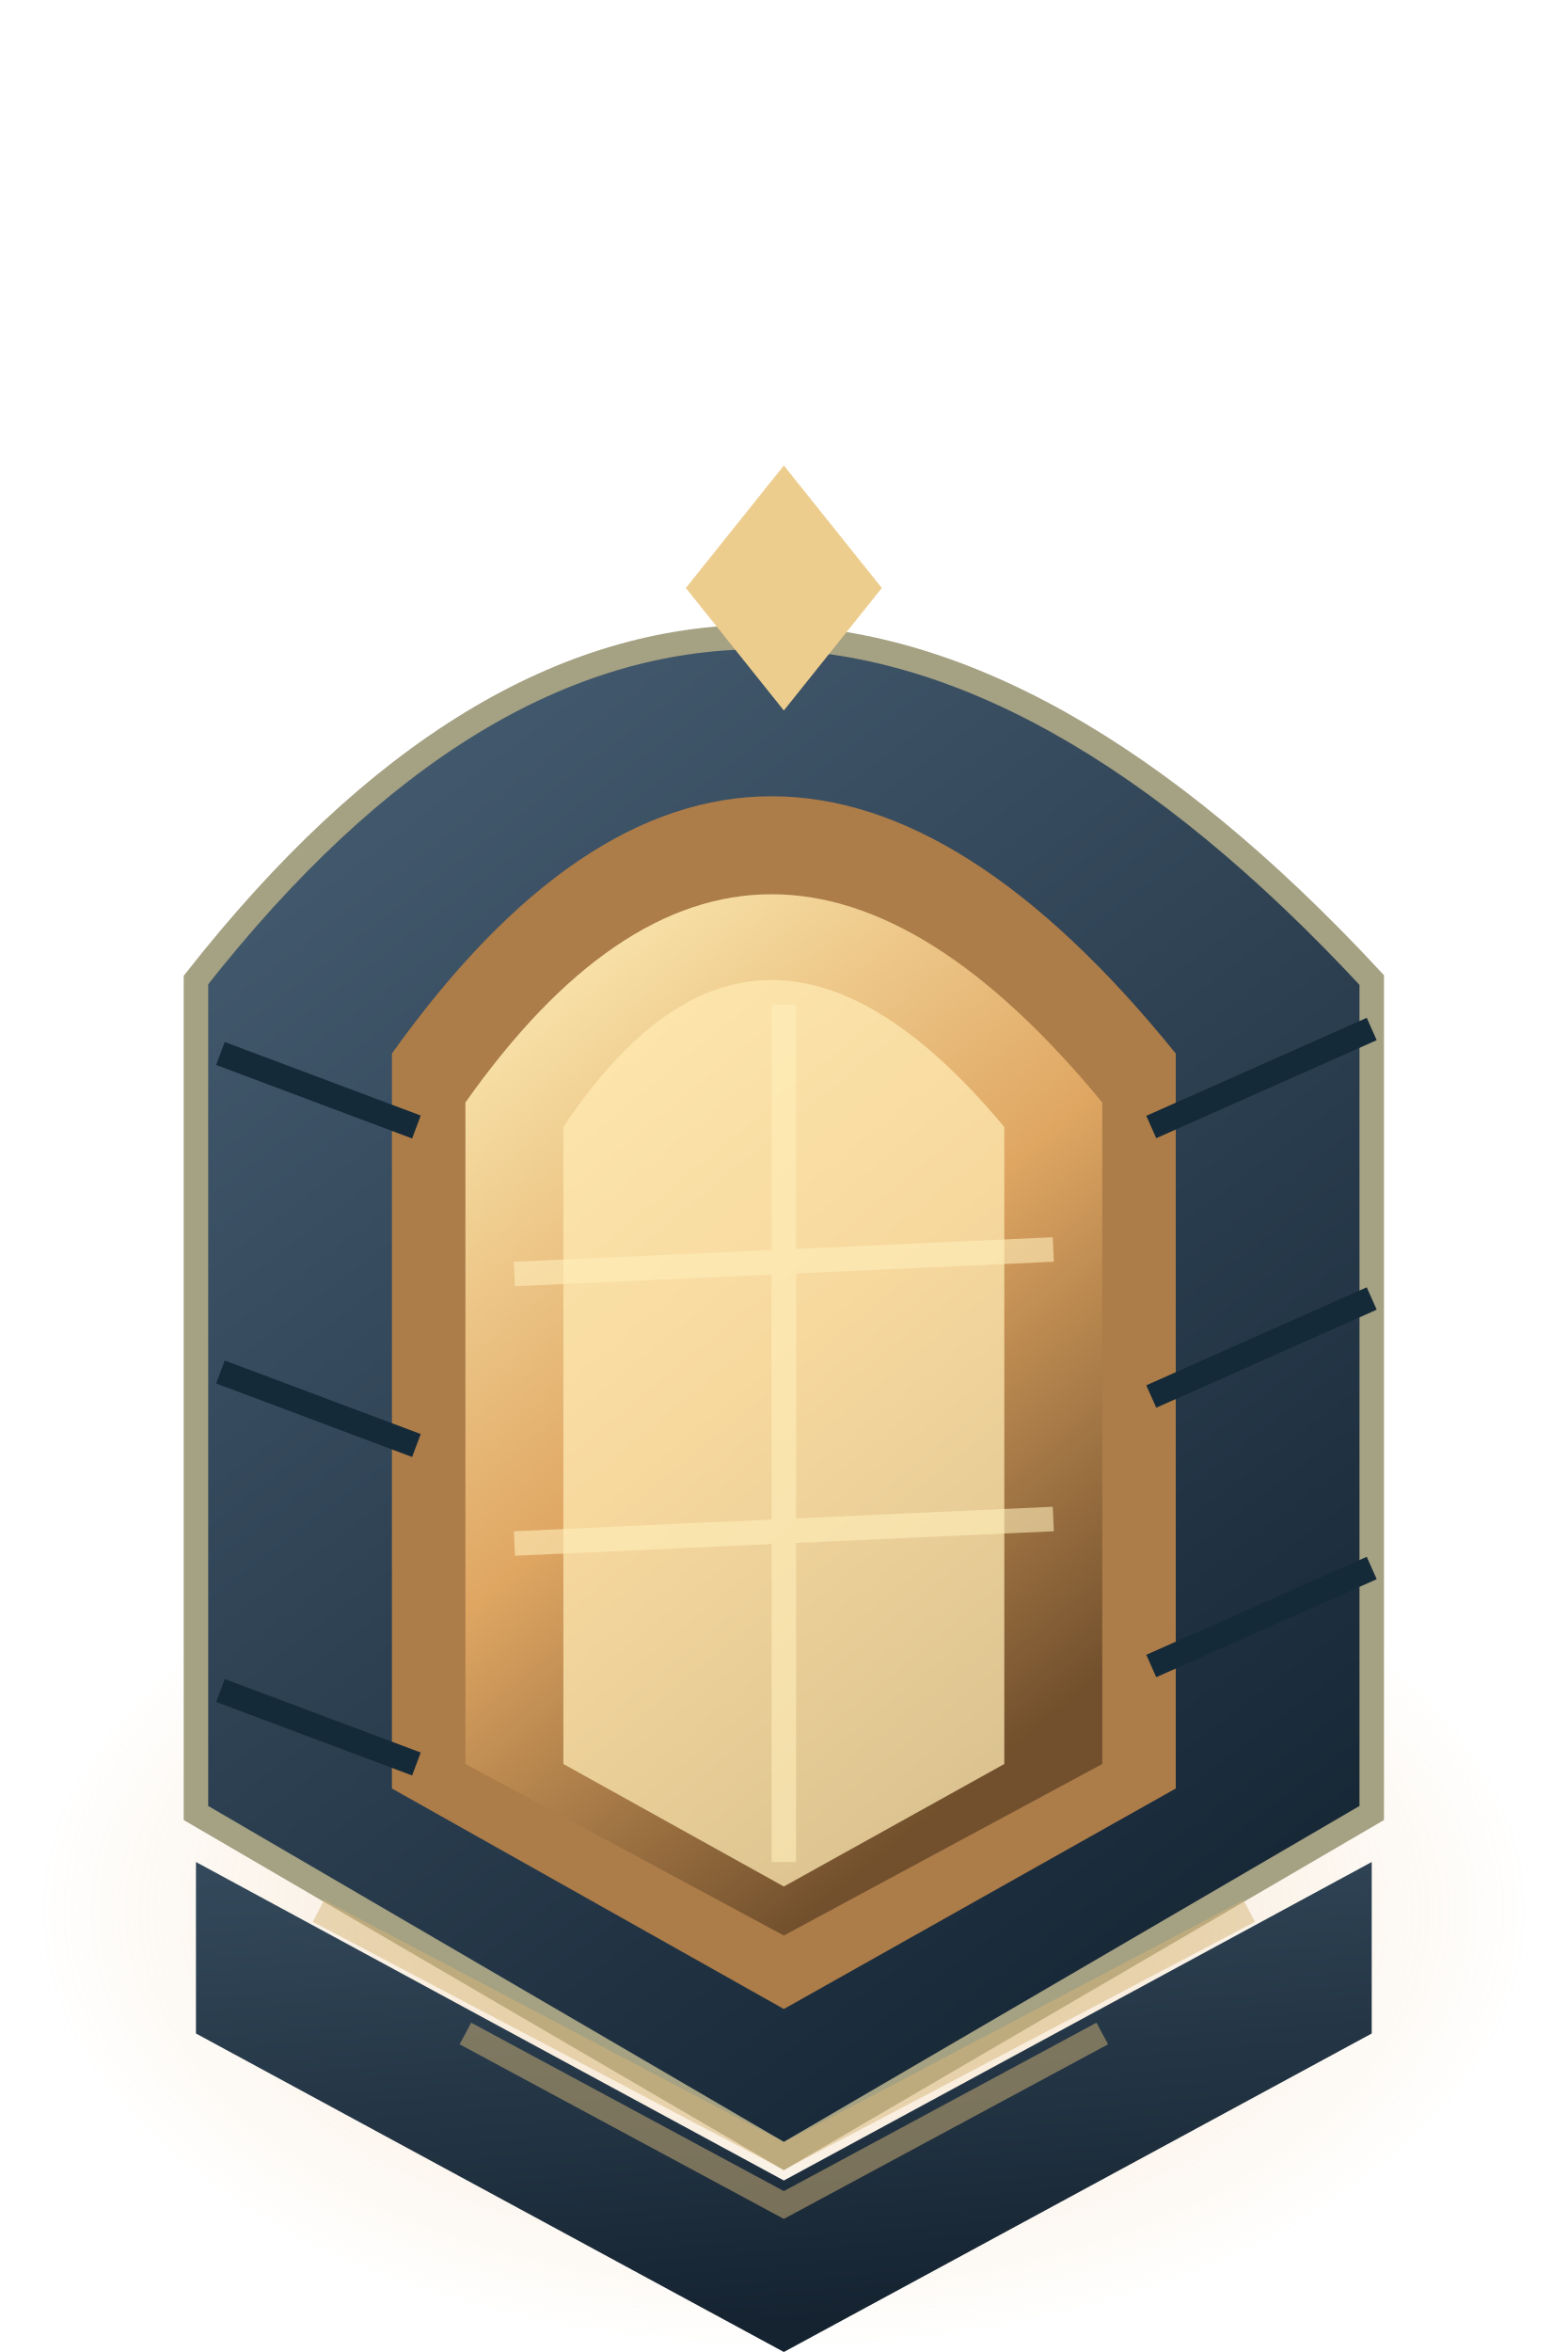
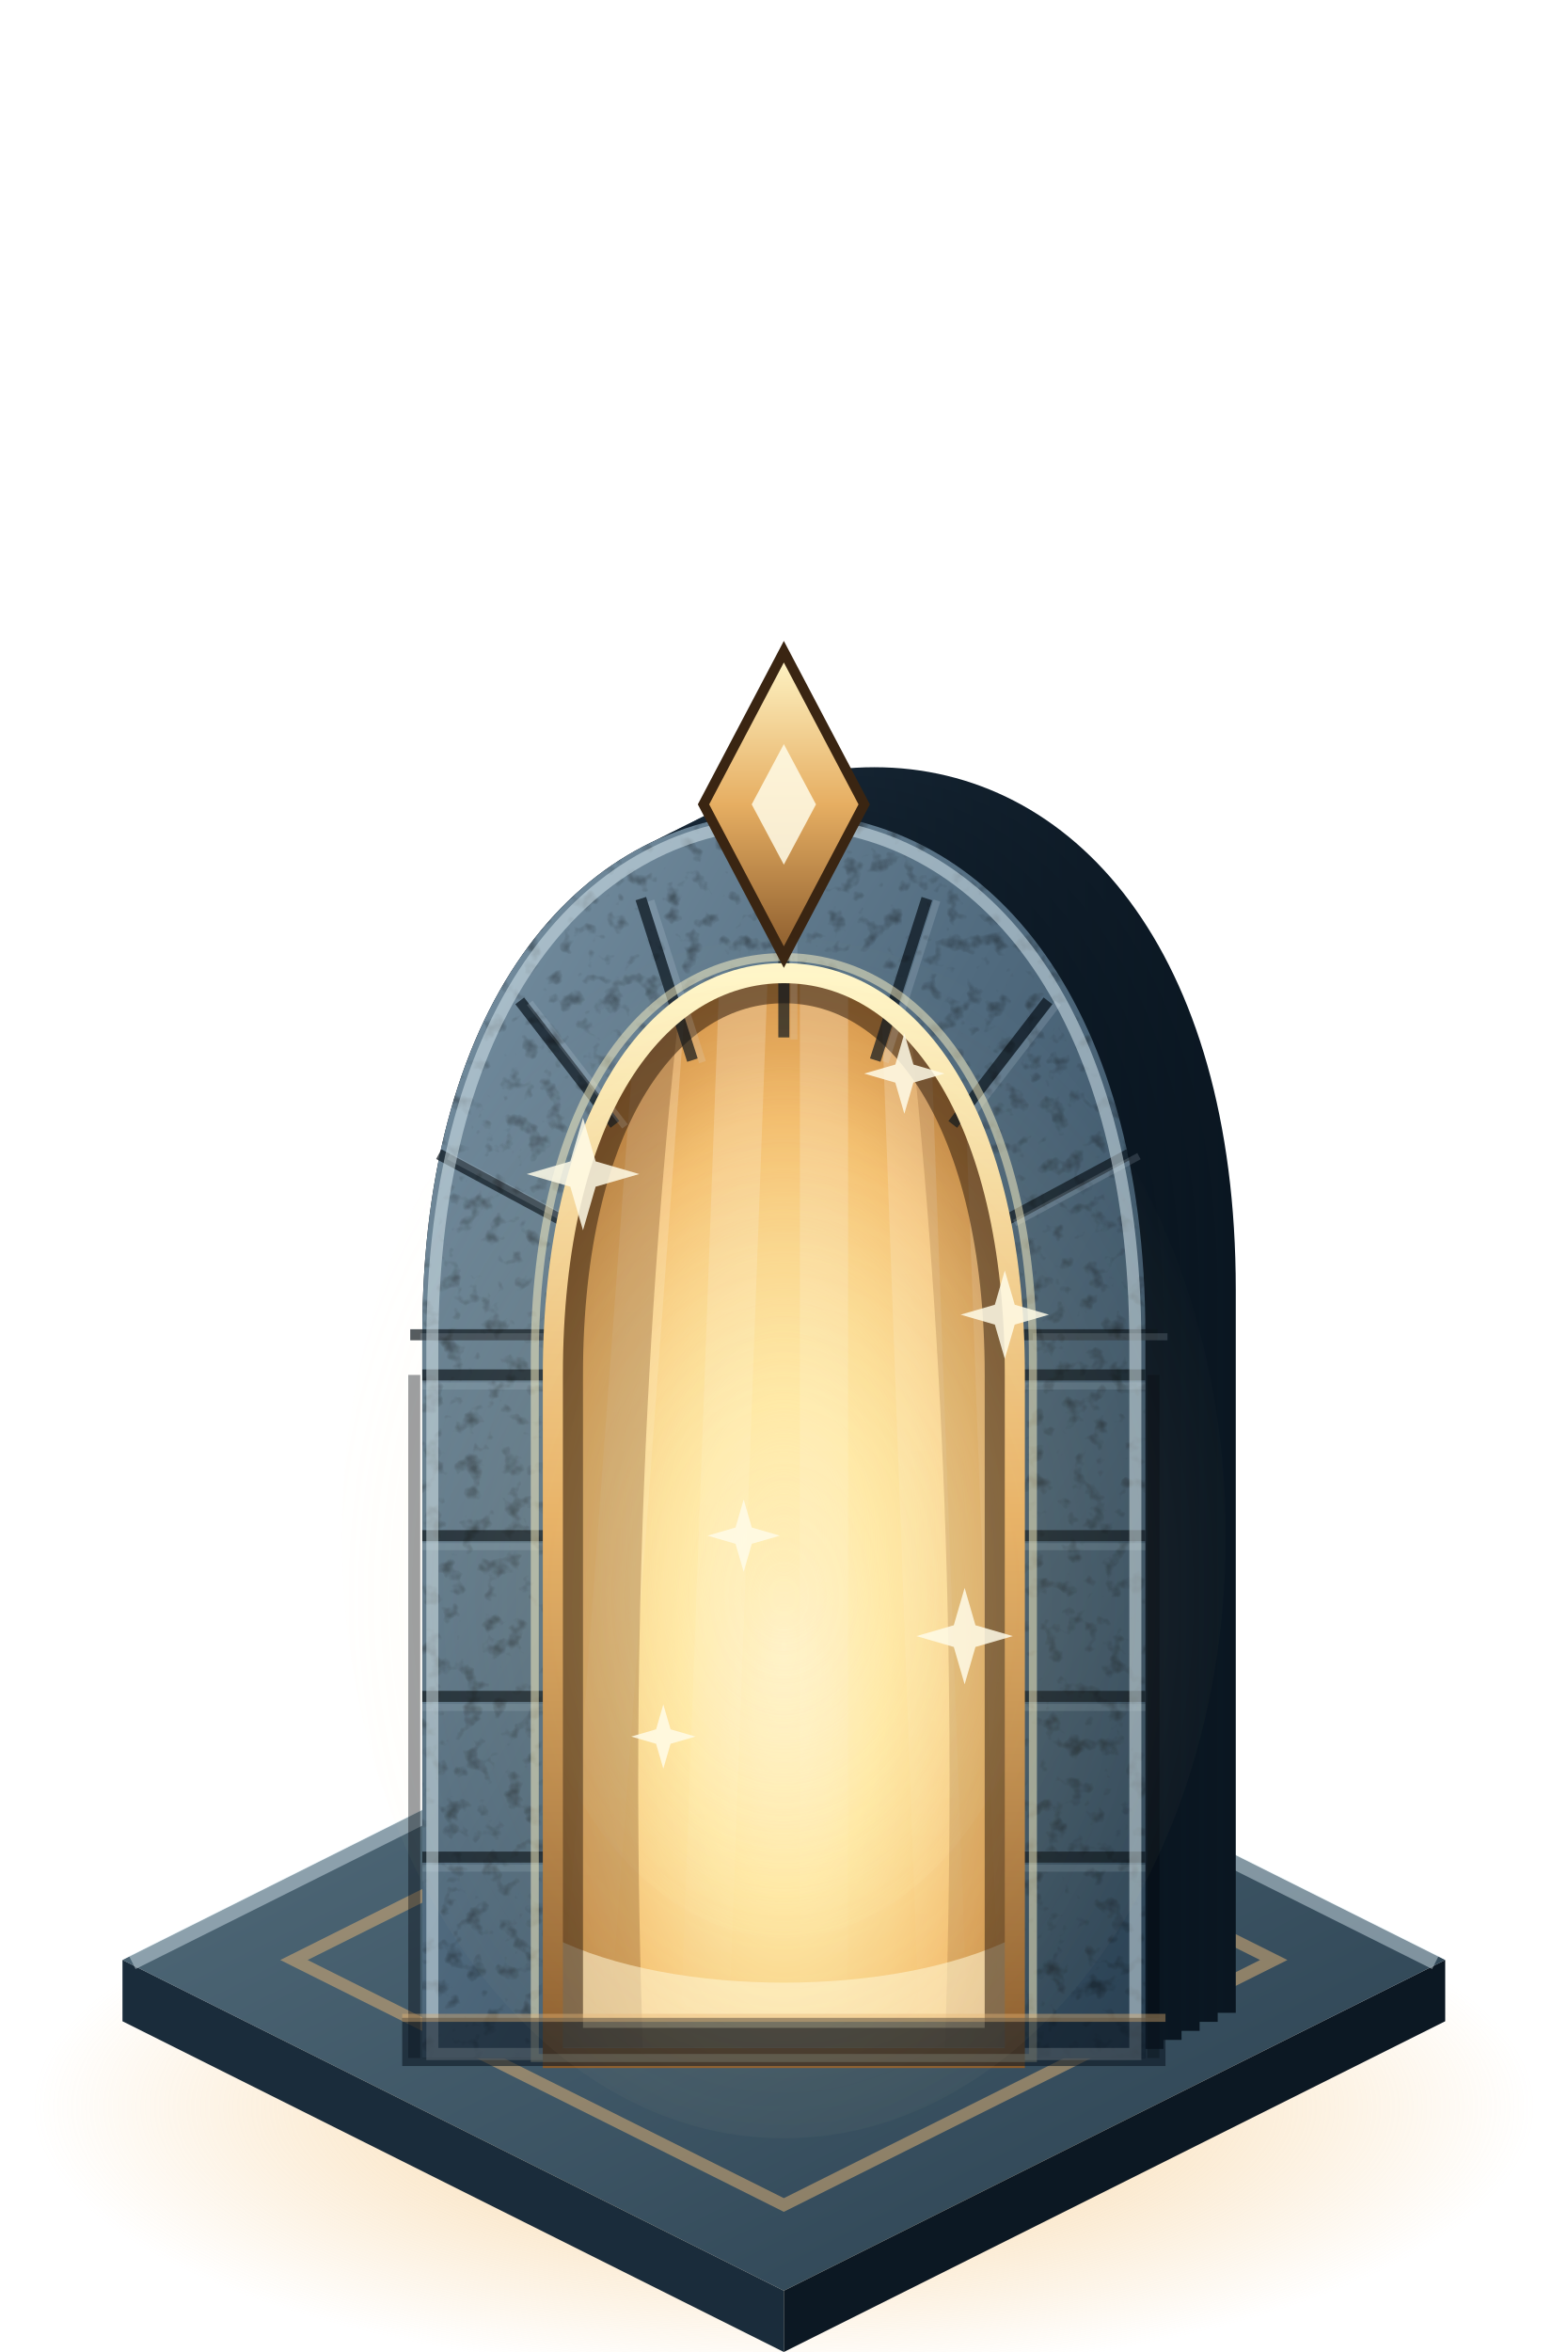
- <svg xmlns="http://www.w3.org/2000/svg" width="64" height="96" viewBox="0 0 64 96">
+ <svg xmlns="http://www.w3.org/2000/svg" width="192" height="288" viewBox="0 0 64 96">
  <defs>
-     <linearGradient id="stone" x2=".6" y2="1">
-       <stop stop-color="#496075" />
-       <stop offset="1" stop-color="#172837" />
+     <linearGradient id="exit-stone" x1="0" y1="0" x2="1" y2="1">
+       <stop offset="0" stop-color="#7b94a5" />
+       <stop offset=".45" stop-color="#506a7e" />
+       <stop offset="1" stop-color="#2a4153" />
    </linearGradient>
-     <linearGradient id="left" x2=".2" y2="1">
-       <stop stop-color="#344a5c" />
-       <stop offset="1" stop-color="#152331" />
+     <linearGradient id="exit-side" x1="0" y1="0" x2="1" y2="0">
+       <stop offset="0" stop-color="#1d2f3f" />
+       <stop offset="1" stop-color="#0a1621" />
    </linearGradient>
-     <linearGradient id="right" x2="1" y2="1">
-       <stop stop-color="#25394b" />
-       <stop offset="1" stop-color="#0c1825" />
+     <linearGradient id="exit-plinth" x1="0" y1="0" x2="1" y2="1">
+       <stop offset="0" stop-color="#56707f" />
+       <stop offset="1" stop-color="#283e4e" />
    </linearGradient>
-     <linearGradient id="cloak" x2=".8" y2="1">
-       <stop stop-color="#99d9ce" />
-       <stop offset=".3" stop-color="#397e80" />
-       <stop offset="1" stop-color="#102d3d" />
+     <linearGradient id="exit-gold" x1="0" y1="0" x2="0" y2="1">
+       <stop offset="0" stop-color="#fff6c8" />
+       <stop offset=".5" stop-color="#e6ae62" />
+       <stop offset="1" stop-color="#8a5b2c" />
    </linearGradient>
-     <linearGradient id="guard" x2=".5" y2="1">
-       <stop stop-color="#796b70" />
-       <stop offset=".5" stop-color="#443c50" />
-       <stop offset="1" stop-color="#1c2031" />
+     <radialGradient id="exit-door" cx=".5" cy=".62" r=".75">
+       <stop offset="0" stop-color="#fffdf0" />
+       <stop offset=".3" stop-color="#ffe9a6" />
+       <stop offset=".65" stop-color="#f1b867" />
+       <stop offset="1" stop-color="#b9732f" />
+     </radialGradient>
+     <radialGradient id="exit-spill" cx=".5" cy=".5" r=".5">
+       <stop offset="0" stop-color="#ffe7a1" stop-opacity=".85" />
+       <stop offset=".5" stop-color="#f2b862" stop-opacity=".32" />
+       <stop offset="1" stop-color="#f2b862" stop-opacity="0" />
+     </radialGradient>
+     <radialGradient id="exit-bloom" cx=".5" cy=".55" r=".55">
+       <stop offset="0" stop-color="#ffe9a8" stop-opacity=".6" />
+       <stop offset="1" stop-color="#ffe9a8" stop-opacity="0" />
+     </radialGradient>
+     <linearGradient id="exit-rays" x1="0" y1="0" x2="0" y2="1">
+       <stop offset="0" stop-color="#fff" stop-opacity=".55" />
+       <stop offset="1" stop-color="#fff" stop-opacity="0" />
    </linearGradient>
-     <linearGradient id="gold" x2=".5" y2="1">
-       <stop stop-color="#fff2bb" />
-       <stop offset=".55" stop-color="#dfa662" />
-       <stop offset="1" stop-color="#72502d" />
-     </linearGradient>
-     <radialGradient id="light">
-       <stop stop-color="#ffe5a4" stop-opacity=".85" />
-       <stop offset=".3" stop-color="#e6b574" stop-opacity=".3" />
-       <stop offset="1" stop-color="#e6b574" stop-opacity="0" />
-     </radialGradient>
-     <radialGradient id="teal">
-       <stop stop-color="#a1f1da" stop-opacity=".35" />
-       <stop offset="1" stop-color="#60b6ac" stop-opacity="0" />
-     </radialGradient>
+     <clipPath id="exit-frame">
+       <path clip-rule="evenodd" d="M14 84V48C14 31.1 22.1 22 32 22C41.9 22 50 31.1 50 48V84Z M20.5 84V50C20.5 37 25.675 30 32 30C38.325 30 43.5 37 43.5 50V84Z" />
+     </clipPath>
+     <clipPath id="exit-opening">
+       <path d="M20.5 84V50C20.5 37 25.675 30 32 30C38.325 30 43.5 37 43.5 50V84Z" />
+     </clipPath>
+     <filter id="exit-blur" x="-30%" y="-30%" width="160%" height="160%">
+       <feGaussianBlur stdDeviation="1.2" />
+     </filter>
+     <filter id="exit-grain" filterUnits="userSpaceOnUse" x="0" y="0" width="64" height="96" color-interpolation-filters="sRGB">
+       <feTurbulence type="fractalNoise" baseFrequency="1" numOctaves="3" seed="8" />
+       <feColorMatrix type="matrix" values="0 0 0 0 0 0 0 0 0 0 0 0 0 0 0 -3.2 0 0 0 1.4" />
+     </filter>
  </defs>
-   <g id="arch">
-     <ellipse cx="32" cy="78" rx="31" ry="18" fill="url(#light)" />
-     <path d="m8 74 0-34q22-28 48 0v34L32 88Z" fill="url(#stone)" stroke="#a5a183" />
-     <path d="M16 73V43q15-21 32 0v30L32 82Z" fill="#ac7c49" />
-     <path d="M19 72V45q12-17 26 0v27L32 79Z" fill="url(#gold)" />
-     <path d="M23 72V46q8-12 18 0v26l-9 5Z" fill="#ffeab2" opacity=".75" />
-     <path d="m32 41 0 35m-11-24 22-1m-22 12 22-1" stroke="#ffefbb" stroke-opacity=".6" />
-     <path d="m9 43 8 3m-8 10 8 3m-8 10 8 3m30-26 9-4m-9 15 9-4m-9 15 9-4" stroke="#142a38" />
-     <path d="m8 76 24 13 24-13v7L32 96 8 83Z" fill="url(#left)" />
-     <path d="m13 78 19 10 19-10M19 83l13 7 13-7" stroke="#d6b778" fill="none" stroke-opacity=".5" />
-     <path d="m28 24 4-5 4 5-4 5Z" fill="#edcd8d" />
+   <ellipse cx="32" cy="86" rx="31" ry="11" fill="url(#exit-spill)" />
+   <polygon points="5 80 32 66.5 59 80 32 93.5" fill="url(#exit-plinth)" />
+   <polygon points="5 80 32 93.5 32 96 5 82.5" fill="#1a2c3b" />
+   <polygon points="32 93.5 59 80 59 82.5 32 96" fill="#0c1823" />
+   <path d="M5.4 80.1 32 66.8 58.6 80.1" fill="none" stroke="#dcecf3" stroke-opacity=".45" stroke-width=".6" />
+   <path d="M12 80 32 70 52 80 32 90Z" fill="none" stroke="#e6b574" stroke-opacity=".5" stroke-width=".5" />
+   <g transform="translate(32 84) scale(.82) translate(-32 -84)">
+     <path d="M14 84V48C14 31.1 22.1 22 32 22C41.9 22 50 31.1 50 48V84Z" transform="translate(4.5 -2.25)" fill="url(#exit-side)" />
+     <path d="M14 84V48C14 31.1 22.1 22 32 22C41.9 22 50 31.1 50 48V84Z" transform="translate(3.6 -1.8)" fill="url(#exit-side)" />
+     <path d="M14 84V48C14 31.1 22.1 22 32 22C41.9 22 50 31.1 50 48V84Z" transform="translate(2.7 -1.35)" fill="url(#exit-side)" />
+     <path d="M14 84V48C14 31.1 22.1 22 32 22C41.9 22 50 31.1 50 48V84Z" transform="translate(1.8 -0.9)" fill="url(#exit-side)" />
+     <path d="M14 84V48C14 31.1 22.1 22 32 22C41.9 22 50 31.1 50 48V84Z" transform="translate(0.9 -0.45)" fill="url(#exit-side)" />
+     <path d="M14 84V48C14 31.1 22.1 22 32 22C41.9 22 50 31.1 50 48V84Z" fill="#0b1520" />
+     <path d="M20.5 84V50C20.5 37 25.675 30 32 30C38.325 30 43.5 37 43.5 50V84Z" fill="url(#exit-door)" />
+     <g clip-path="url(#exit-opening)">
+       <ellipse cx="32" cy="56" rx="14" ry="22" fill="url(#exit-bloom)" />
+       <path d="M22 84 26 30M28 84 30 30M34 84 34 30M40 84 38 30M44 84 42 30" stroke="url(#exit-rays)" stroke-width="2.4" opacity=".4" transform="rotate(0)" />
+       <path d="M20.5 30V84H25Q24 56 27 30Z" fill="#7a4a1f" opacity=".35" />
+       <path d="M43.5 30V84H40Q41 56 38 30Z" fill="#7a4a1f" opacity=".22" />
+       <path d="M20.5 84h23v-6c-6 3-17 3-23 0Z" fill="#fff8d8" opacity=".55" />
+     </g>
+     <path d="M14 84V48C14 31.1 22.1 22 32 22C41.9 22 50 31.1 50 48V84Z M20.5 84V50C20.5 37 25.675 30 32 30C38.325 30 43.5 37 43.5 50V84Z" fill-rule="evenodd" fill="url(#exit-stone)" />
+     <g clip-path="url(#exit-opening)">
+       <path d="M20.5 84V50C20.5 37 25.675 30 32 30C38.325 30 43.5 37 43.5 50V84Z" fill="none" stroke="#2a1608" stroke-opacity=".55" stroke-width="3" />
+     </g>
+     <path d="M20.1 48L13.4 48" stroke="#08121b" stroke-opacity=".7" stroke-width=".55" />
+     <path d="M20.6 48.1L13.9 48.1" stroke="#d6e6ee" stroke-opacity=".16" stroke-width=".35" />
+     <path d="M21.01 42.34L14.82 39.01" stroke="#08121b" stroke-opacity=".7" stroke-width=".55" />
+     <path d="M21.51 42.44L15.32 39.11" stroke="#d6e6ee" stroke-opacity=".16" stroke-width=".35" />
+     <path d="M23.59 37.53L18.85 31.38" stroke="#08121b" stroke-opacity=".7" stroke-width=".55" />
+     <path d="M24.09 37.63L19.35 31.48" stroke="#d6e6ee" stroke-opacity=".16" stroke-width=".35" />
+     <path d="M27.45 34.33L24.88 26.29" stroke="#08121b" stroke-opacity=".7" stroke-width=".55" />
+     <path d="M27.95 34.43L25.38 26.39" stroke="#d6e6ee" stroke-opacity=".16" stroke-width=".35" />
+     <path d="M32 33.2L32 24.5" stroke="#08121b" stroke-opacity=".7" stroke-width=".55" />
+     <path d="M32.5 33.3L32.5 24.6" stroke="#d6e6ee" stroke-opacity=".16" stroke-width=".35" />
+     <path d="M36.55 34.33L39.12 26.29" stroke="#08121b" stroke-opacity=".7" stroke-width=".55" />
+     <path d="M37.05 34.43L39.62 26.39" stroke="#d6e6ee" stroke-opacity=".16" stroke-width=".35" />
+     <path d="M40.41 37.53L45.15 31.38" stroke="#08121b" stroke-opacity=".7" stroke-width=".55" />
+     <path d="M40.91 37.63L45.65 31.48" stroke="#d6e6ee" stroke-opacity=".16" stroke-width=".35" />
+     <path d="M42.99 42.34L49.18 39.01" stroke="#08121b" stroke-opacity=".7" stroke-width=".55" />
+     <path d="M43.49 42.44L49.68 39.11" stroke="#d6e6ee" stroke-opacity=".16" stroke-width=".35" />
+     <path d="M43.9 48L50.6 48" stroke="#08121b" stroke-opacity=".7" stroke-width=".55" />
+     <path d="M44.4 48.1L51.1 48.1" stroke="#d6e6ee" stroke-opacity=".16" stroke-width=".35" />
+     <path d="M14 50H20.5M43.5 50H50" stroke="#08121b" stroke-opacity=".7" stroke-width=".55" />
+     <path d="M14 50.55H20.5M43.5 50.55H50" stroke="#d6e6ee" stroke-opacity=".13" stroke-width=".35" />
+     <path d="M14 58H20.5M43.5 58H50" stroke="#08121b" stroke-opacity=".7" stroke-width=".55" />
+     <path d="M14 58.55H20.5M43.5 58.55H50" stroke="#d6e6ee" stroke-opacity=".13" stroke-width=".35" />
+     <path d="M14 66H20.5M43.5 66H50" stroke="#08121b" stroke-opacity=".7" stroke-width=".55" />
+     <path d="M14 66.55H20.5M43.5 66.55H50" stroke="#d6e6ee" stroke-opacity=".13" stroke-width=".35" />
+     <path d="M14 74H20.5M43.5 74H50" stroke="#08121b" stroke-opacity=".7" stroke-width=".55" />
+     <path d="M14 74.55H20.5M43.5 74.55H50" stroke="#d6e6ee" stroke-opacity=".13" stroke-width=".35" />
+     <rect width="64" height="96" clip-path="url(#exit-frame)" filter="url(#exit-grain)" opacity=".34" />
+     <path d="M14.5 83.8V48.5C14.5 31.6 22.375 22.5 32 22.5C41.625 22.5 49.5 31.6 49.5 48.5V83.8Z" fill="none" stroke="#e1f1f7" stroke-opacity=".5" stroke-width=".6" />
+     <path d="M20.5 84V50C20.5 37 25.675 30 32 30C38.325 30 43.5 37 43.5 50V84Z" fill="none" stroke="url(#exit-gold)" stroke-width="1" />
+     <path d="M19.6 84V49.2C19.6 36.2 25.18 29.2 32 29.2C38.82 29.2 44.4 36.2 44.4 49.2V84Z" fill="none" stroke="#fff6c8" stroke-opacity=".5" stroke-width=".4" />
+     <path d="M28 21.6 32 14 36 21.6 32 29.2Z" fill="url(#exit-gold)" stroke="#3a2512" stroke-width=".5" />
+     <path d="M30.4 21.6 32 18.6 33.6 21.6 32 24.6Z" fill="#fffbe8" opacity=".85" />
+     <path d="M13.6 84V50M50.4 84V50" stroke="#04090f" stroke-opacity=".4" stroke-width=".6" />
+     <rect x="13" y="82" width="38" height="2.4" fill="#0b1823" opacity=".6" />
+     <path d="M13 82H51" stroke="#e6b574" stroke-opacity=".4" stroke-width=".4" />
+     <ellipse cx="32" cy="58" rx="22" ry="30" fill="url(#exit-bloom)" opacity=".3" />
+     <path d="M22 37.2L22.63 39.37L24.8 40L22.63 40.63L22 42.8L21.37 40.63L19.2 40L21.37 39.37Z" fill="#fffbe8" opacity=".85" />
+     <path d="M43 44.8L43.495 46.505L45.2 47L43.495 47.495L43 49.2L42.505 47.495L40.8 47L42.505 46.505Z" fill="#fffbe8" opacity=".85" />
+     <path d="M30 56.2L30.405 57.595L31.8 58L30.405 58.405L30 59.8L29.595 58.405L28.2 58L29.595 57.595Z" fill="#fffbe8" opacity=".85" />
+     <path d="M38 33L38.45 34.55L40 35L38.45 35.45L38 37L37.55 35.45L36 35L37.55 34.55Z" fill="#fffbe8" opacity=".85" />
+     <path d="M26 66.4L26.36 67.64L27.6 68L26.36 68.36L26 69.6L25.64 68.36L24.4 68L25.64 67.64Z" fill="#fffbe8" opacity=".85" />
+     <path d="M41 60.6L41.54 62.46L43.4 63L41.54 63.54L41 65.4L40.46 63.54L38.6 63L40.46 62.46Z" fill="#fffbe8" opacity=".85" />
  </g>
</svg>
